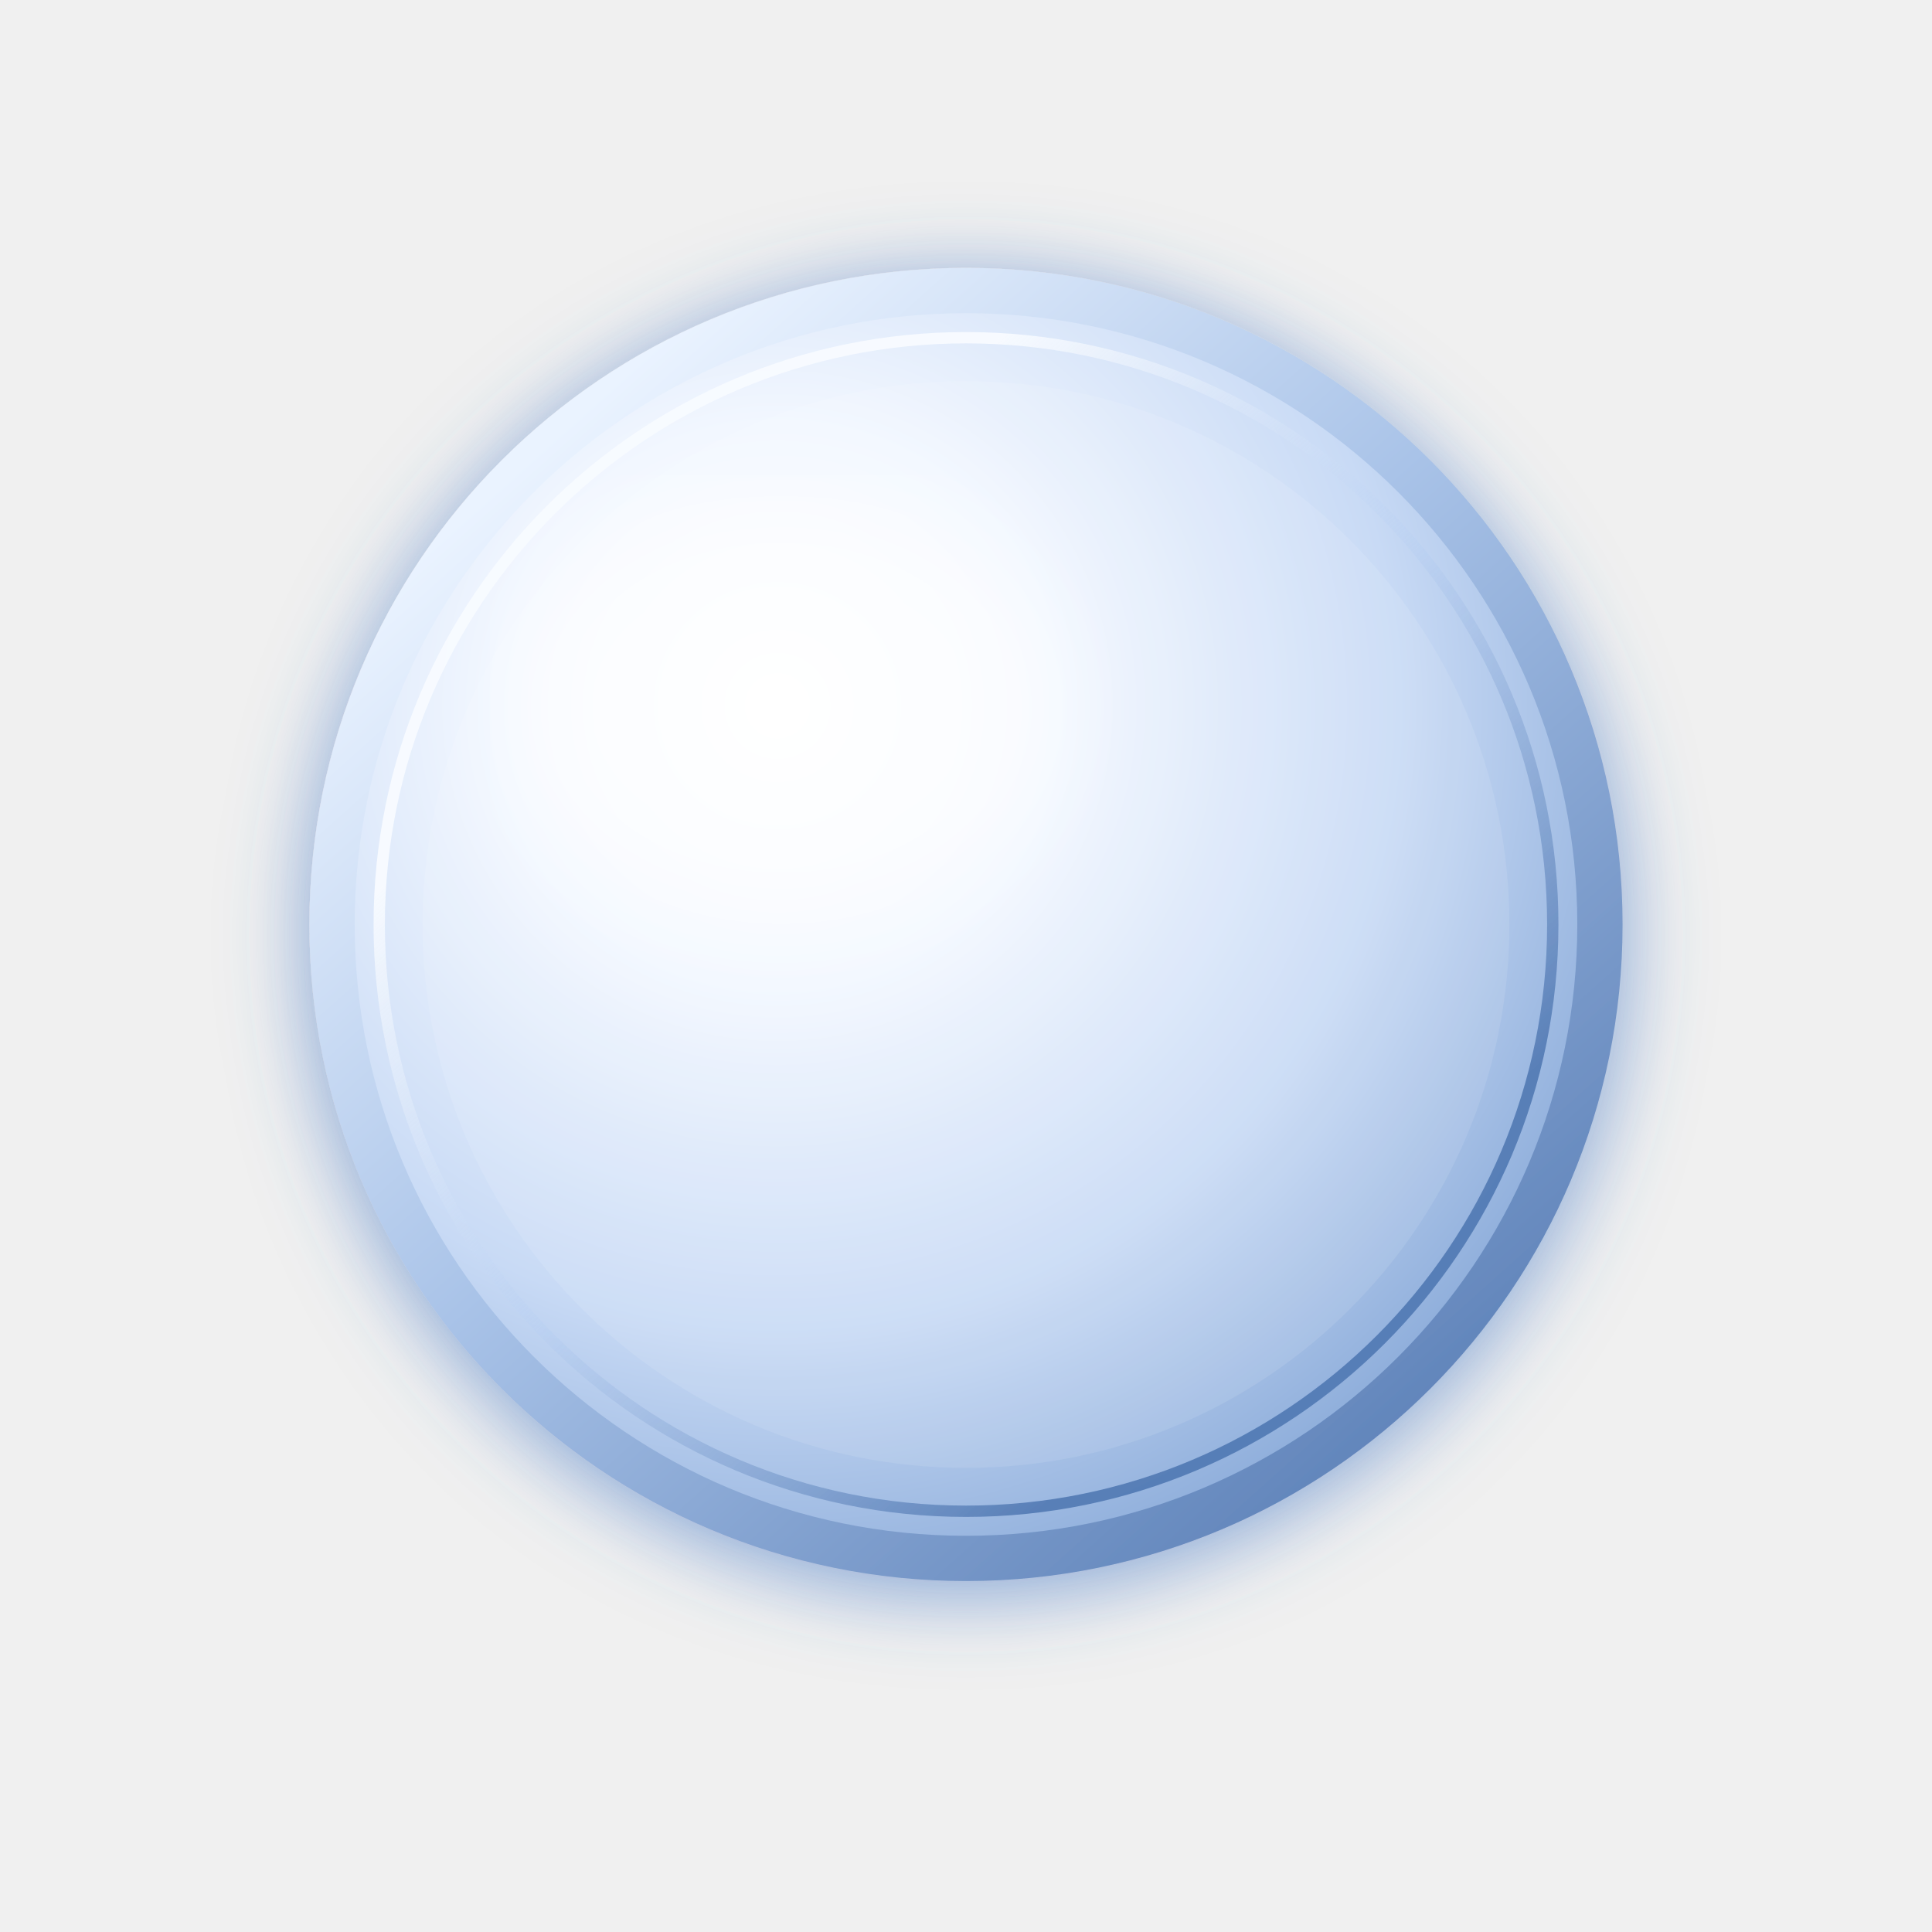
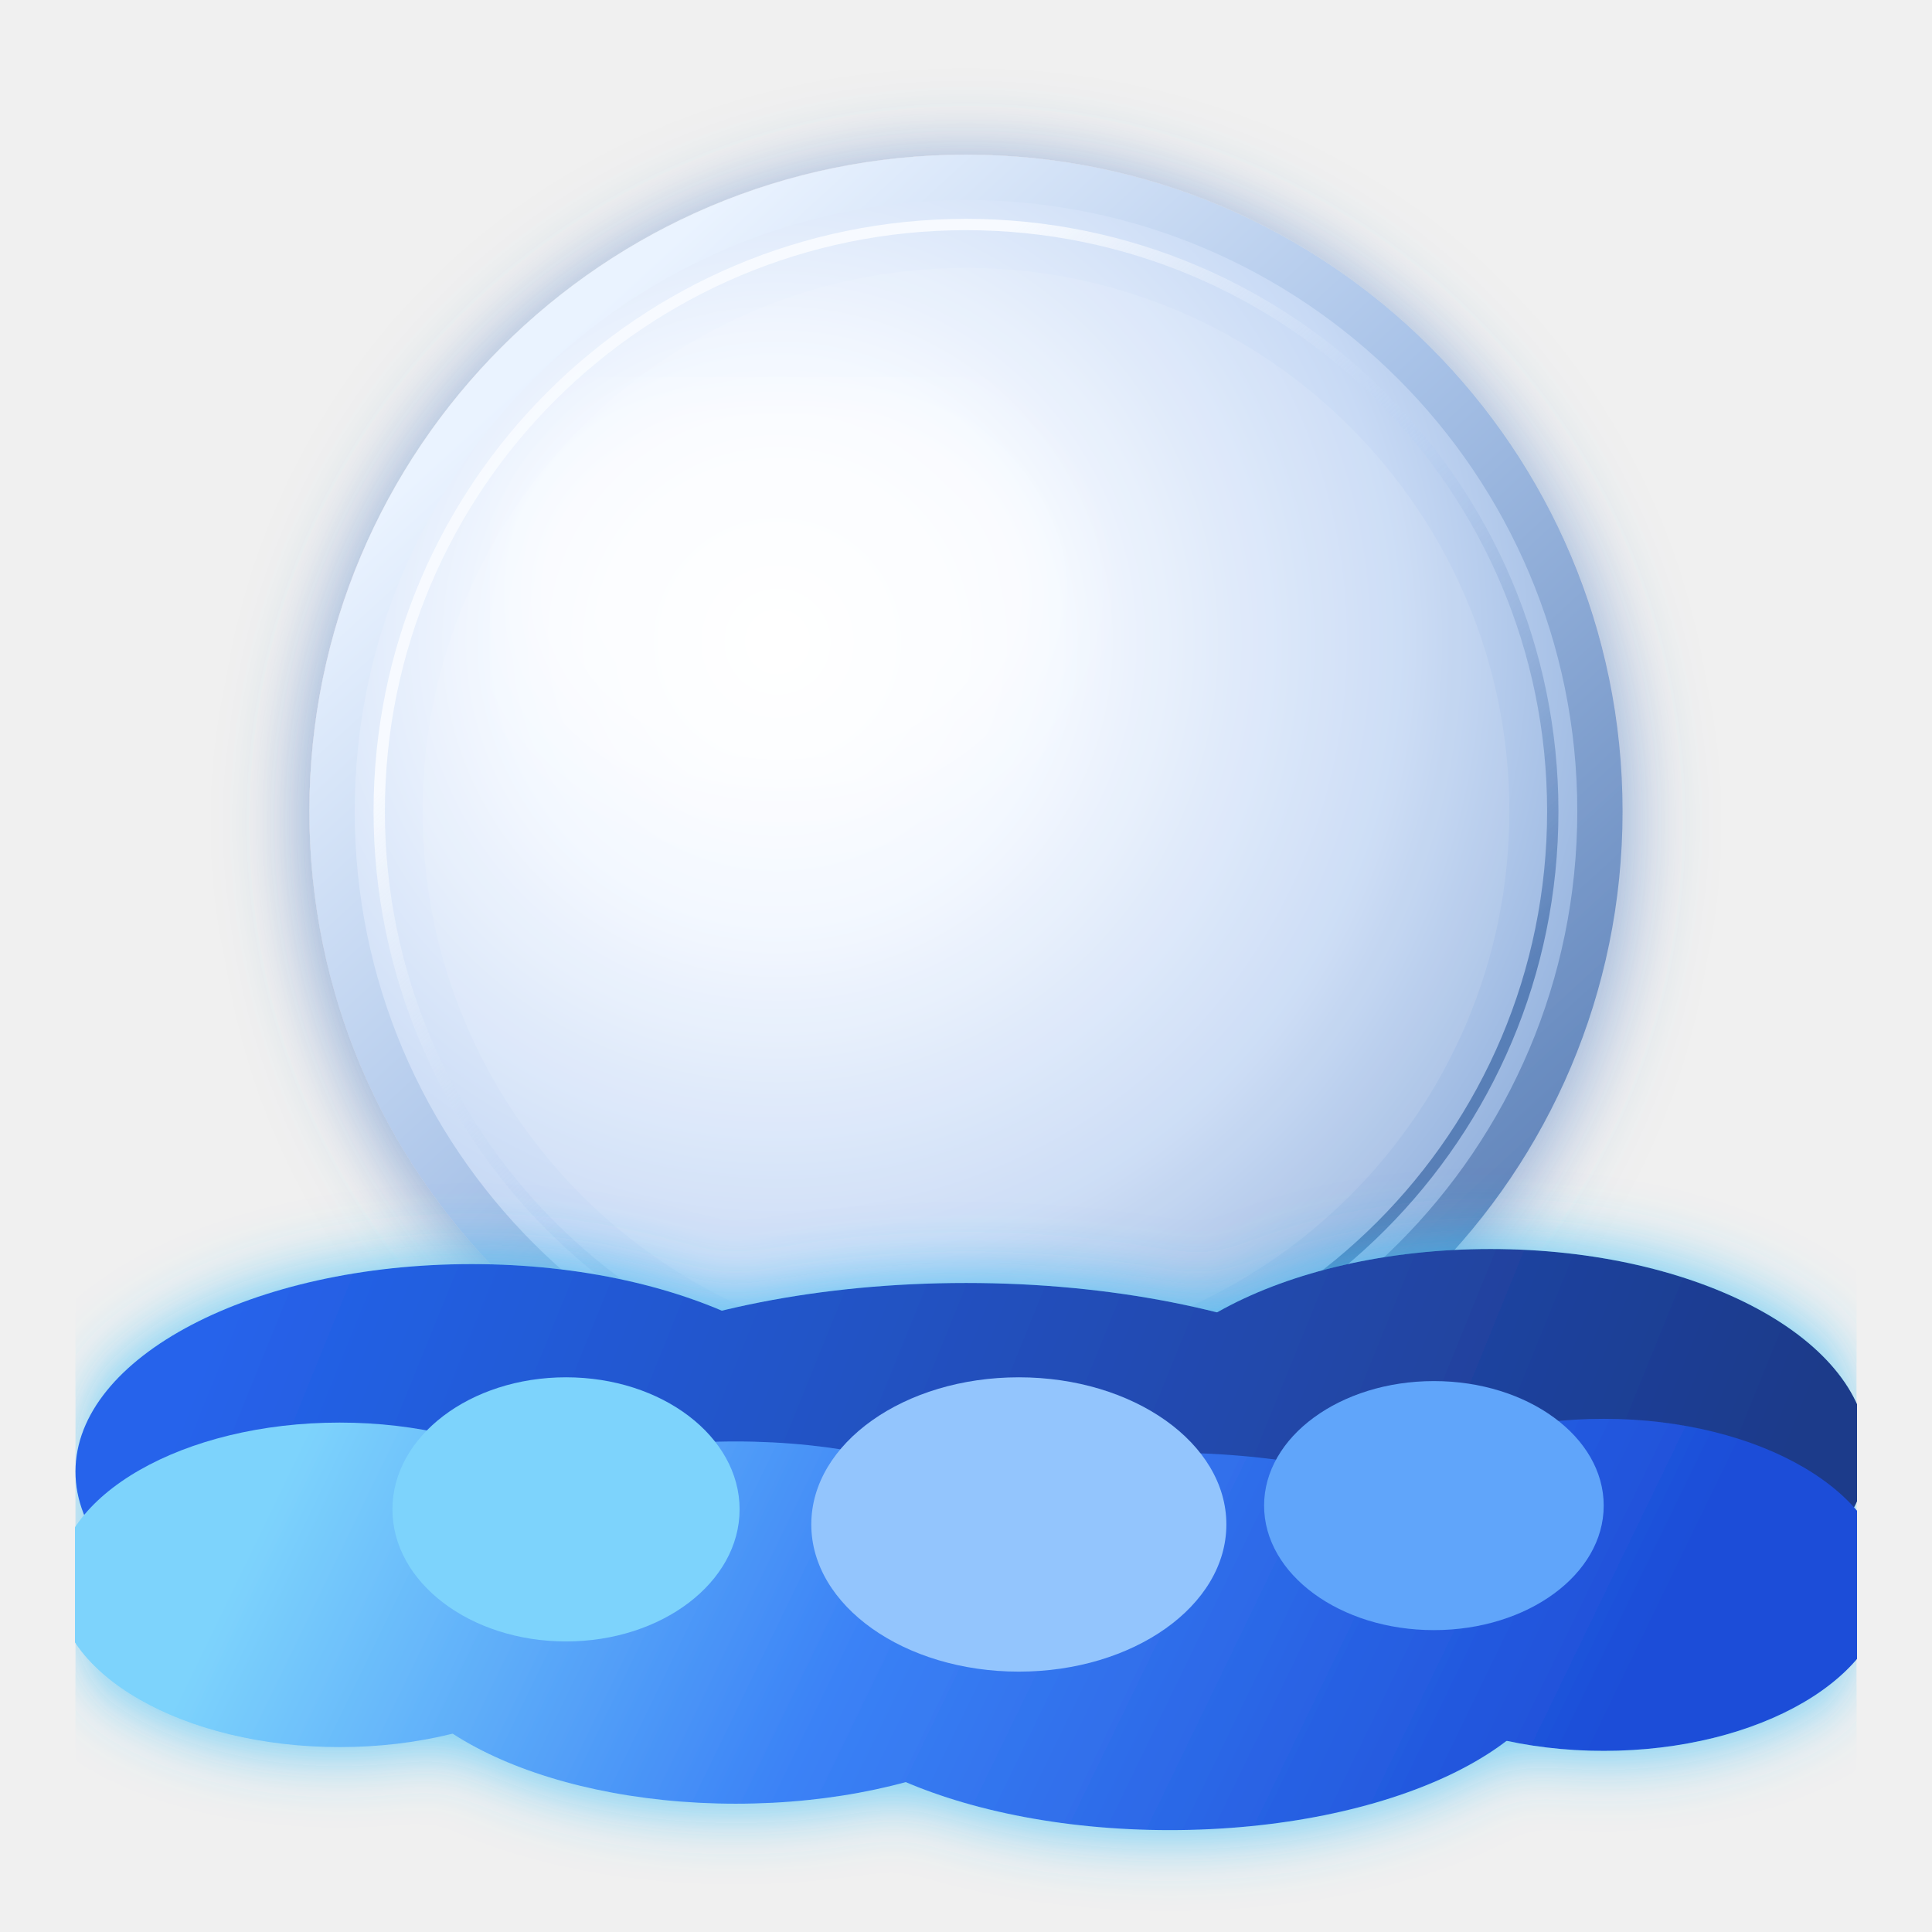
<svg xmlns="http://www.w3.org/2000/svg" width="1024" height="1024" viewBox="0 0 1024 1024" fill="none">
  <defs>
-     <radialGradient id="moonFill" cx="0" cy="0" r="1" gradientUnits="userSpaceOnUse" gradientTransform="translate(412 374) rotate(45) scale(500)">
+     <radialGradient id="moonFill" cx="0" cy="0" r="1" gradientUnits="userSpaceOnUse" gradientTransform="translate(412 340) rotate(45) scale(500)">
      <stop offset="0" stop-color="#FFFFFF" />
      <stop offset="0.30" stop-color="#F2F7FF" />
      <stop offset="0.66" stop-color="#C8DAF5" />
      <stop offset="1" stop-color="#88A9D8" />
    </radialGradient>
-     <linearGradient id="outerRing" x1="278" y1="245" x2="773" y2="798" gradientUnits="userSpaceOnUse">
+     <linearGradient id="outerRing" x1="278" y1="200" x2="773" y2="740" gradientUnits="userSpaceOnUse">
      <stop stop-color="#EAF3FF" />
      <stop offset="0.42" stop-color="#A9C3E8" />
      <stop offset="1" stop-color="#587DB5" />
    </linearGradient>
-     <linearGradient id="innerRing" x1="357" y1="332" x2="676" y2="691" gradientUnits="userSpaceOnUse">
+     <linearGradient id="innerRing" x1="357" y1="280" x2="676" y2="640" gradientUnits="userSpaceOnUse">
      <stop stop-color="#F8FBFF" stop-opacity="0.96" />
      <stop offset="0.48" stop-color="#B9D0F2" stop-opacity="0.48" />
      <stop offset="1" stop-color="#5078B2" stop-opacity="0.90" />
    </linearGradient>
-     <filter id="moonGlow" x="48" y="26" width="928" height="928" filterUnits="userSpaceOnUse" color-interpolation-filters="sRGB">
+     <linearGradient id="cloudFront" x1="200" y1="680" x2="820" y2="980" gradientUnits="userSpaceOnUse">
+       <stop stop-color="#7DD3FC" />
+       <stop offset="0.45" stop-color="#3B82F6" />
+       <stop offset="1" stop-color="#1D4ED8" />
+     </linearGradient>
+     <linearGradient id="cloudBack" x1="140" y1="640" x2="880" y2="940" gradientUnits="userSpaceOnUse">
+       <stop stop-color="#2563EB" />
+       <stop offset="1" stop-color="#1E3A8A" />
+     </linearGradient>
+     <filter id="moonGlow" x="48" y="0" width="928" height="880" filterUnits="userSpaceOnUse" color-interpolation-filters="sRGB">
      <feDropShadow dx="0" dy="0" stdDeviation="52" flood-color="#75A8ED" flood-opacity="0.78" />
      <feDropShadow dx="0" dy="6" stdDeviation="22" flood-color="#3F75C1" flood-opacity="0.62" />
    </filter>
-     <filter id="softHighlight" x="260" y="252" width="504" height="504" filterUnits="userSpaceOnUse">
+     <filter id="softHighlight" x="260" y="200" width="504" height="504" filterUnits="userSpaceOnUse">
      <feGaussianBlur stdDeviation="22" />
+     </filter>
+     <filter id="cloudGlow" x="40" y="560" width="944" height="480" filterUnits="userSpaceOnUse" color-interpolation-filters="sRGB">
+       <feDropShadow dx="0" dy="0" stdDeviation="18" flood-color="#38BDF8" flood-opacity="0.85" />
    </filter>
  </defs>
  <g filter="url(#moonGlow)">
-     <circle cx="512" cy="490" r="348" fill="url(#outerRing)" />
-     <circle cx="512" cy="490" r="324" fill="url(#moonFill)" />
-     <circle cx="512" cy="490" r="311" stroke="url(#innerRing)" stroke-width="6" />
-     <ellipse cx="414" cy="375" rx="142" ry="112" fill="#FFFFFF" fill-opacity="0.58" filter="url(#softHighlight)" />
-     <circle cx="512" cy="490" r="288" fill="#FFFFFF" fill-opacity="0.10" />
+     <circle cx="512" cy="430" r="348" fill="url(#outerRing)" />
+     <circle cx="512" cy="430" r="324" fill="url(#moonFill)" />
+     <circle cx="512" cy="430" r="311" stroke="url(#innerRing)" stroke-width="6" />
+     <ellipse cx="414" cy="315" rx="142" ry="112" fill="#FFFFFF" fill-opacity="0.58" filter="url(#softHighlight)" />
+     <circle cx="512" cy="430" r="288" fill="#FFFFFF" fill-opacity="0.10" />
+   </g>
+   <g filter="url(#cloudGlow)">
+     <ellipse cx="250" cy="780" rx="210" ry="110" fill="url(#cloudBack)" />
+     <ellipse cx="512" cy="810" rx="280" ry="130" fill="url(#cloudBack)" />
+     <ellipse cx="790" cy="770" rx="200" ry="108" fill="url(#cloudBack)" />
+     <ellipse cx="180" cy="840" rx="150" ry="86" fill="url(#cloudFront)" />
+     <ellipse cx="390" cy="860" rx="190" ry="96" fill="url(#cloudFront)" />
+     <ellipse cx="620" cy="870" rx="210" ry="100" fill="url(#cloudFront)" />
+     <ellipse cx="850" cy="840" rx="150" ry="88" fill="url(#cloudFront)" />
+     <ellipse cx="300" cy="800" rx="92" ry="70" fill="#7DD3FC" />
+     <ellipse cx="540" cy="808" rx="110" ry="78" fill="#93C5FD" />
+     <ellipse cx="760" cy="798" rx="90" ry="66" fill="#60A5FA" />
  </g>
</svg>
